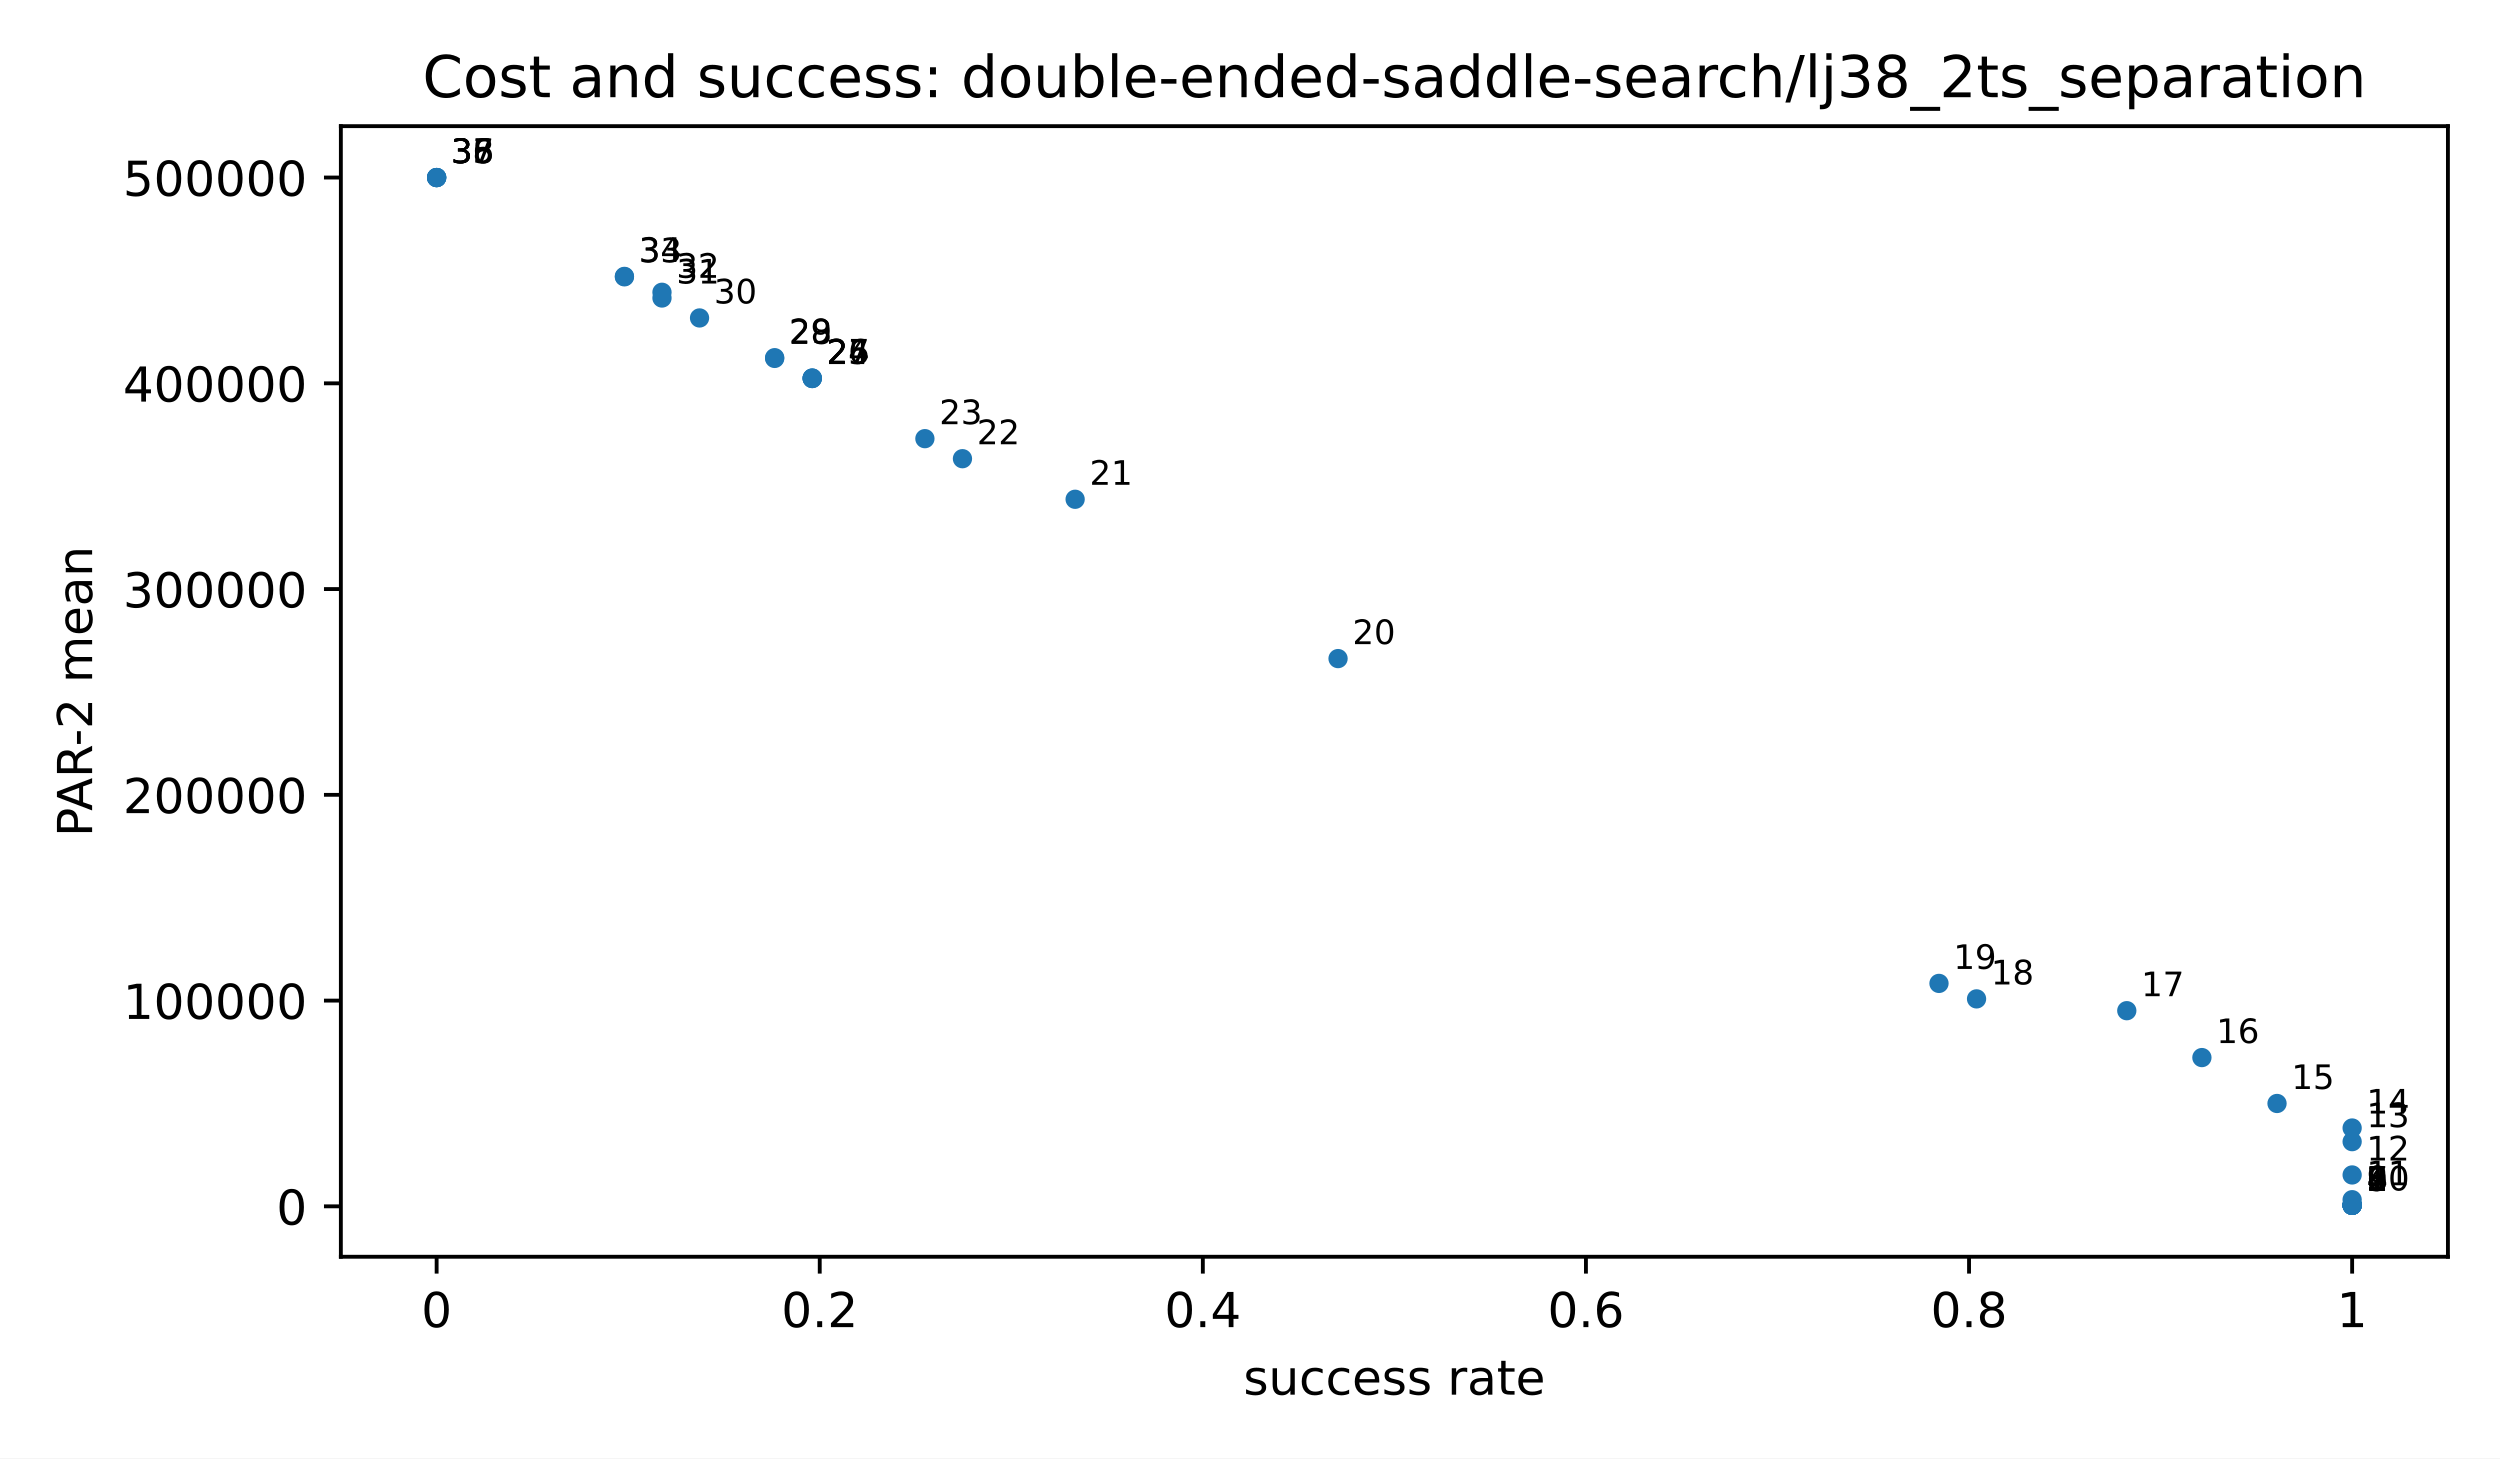
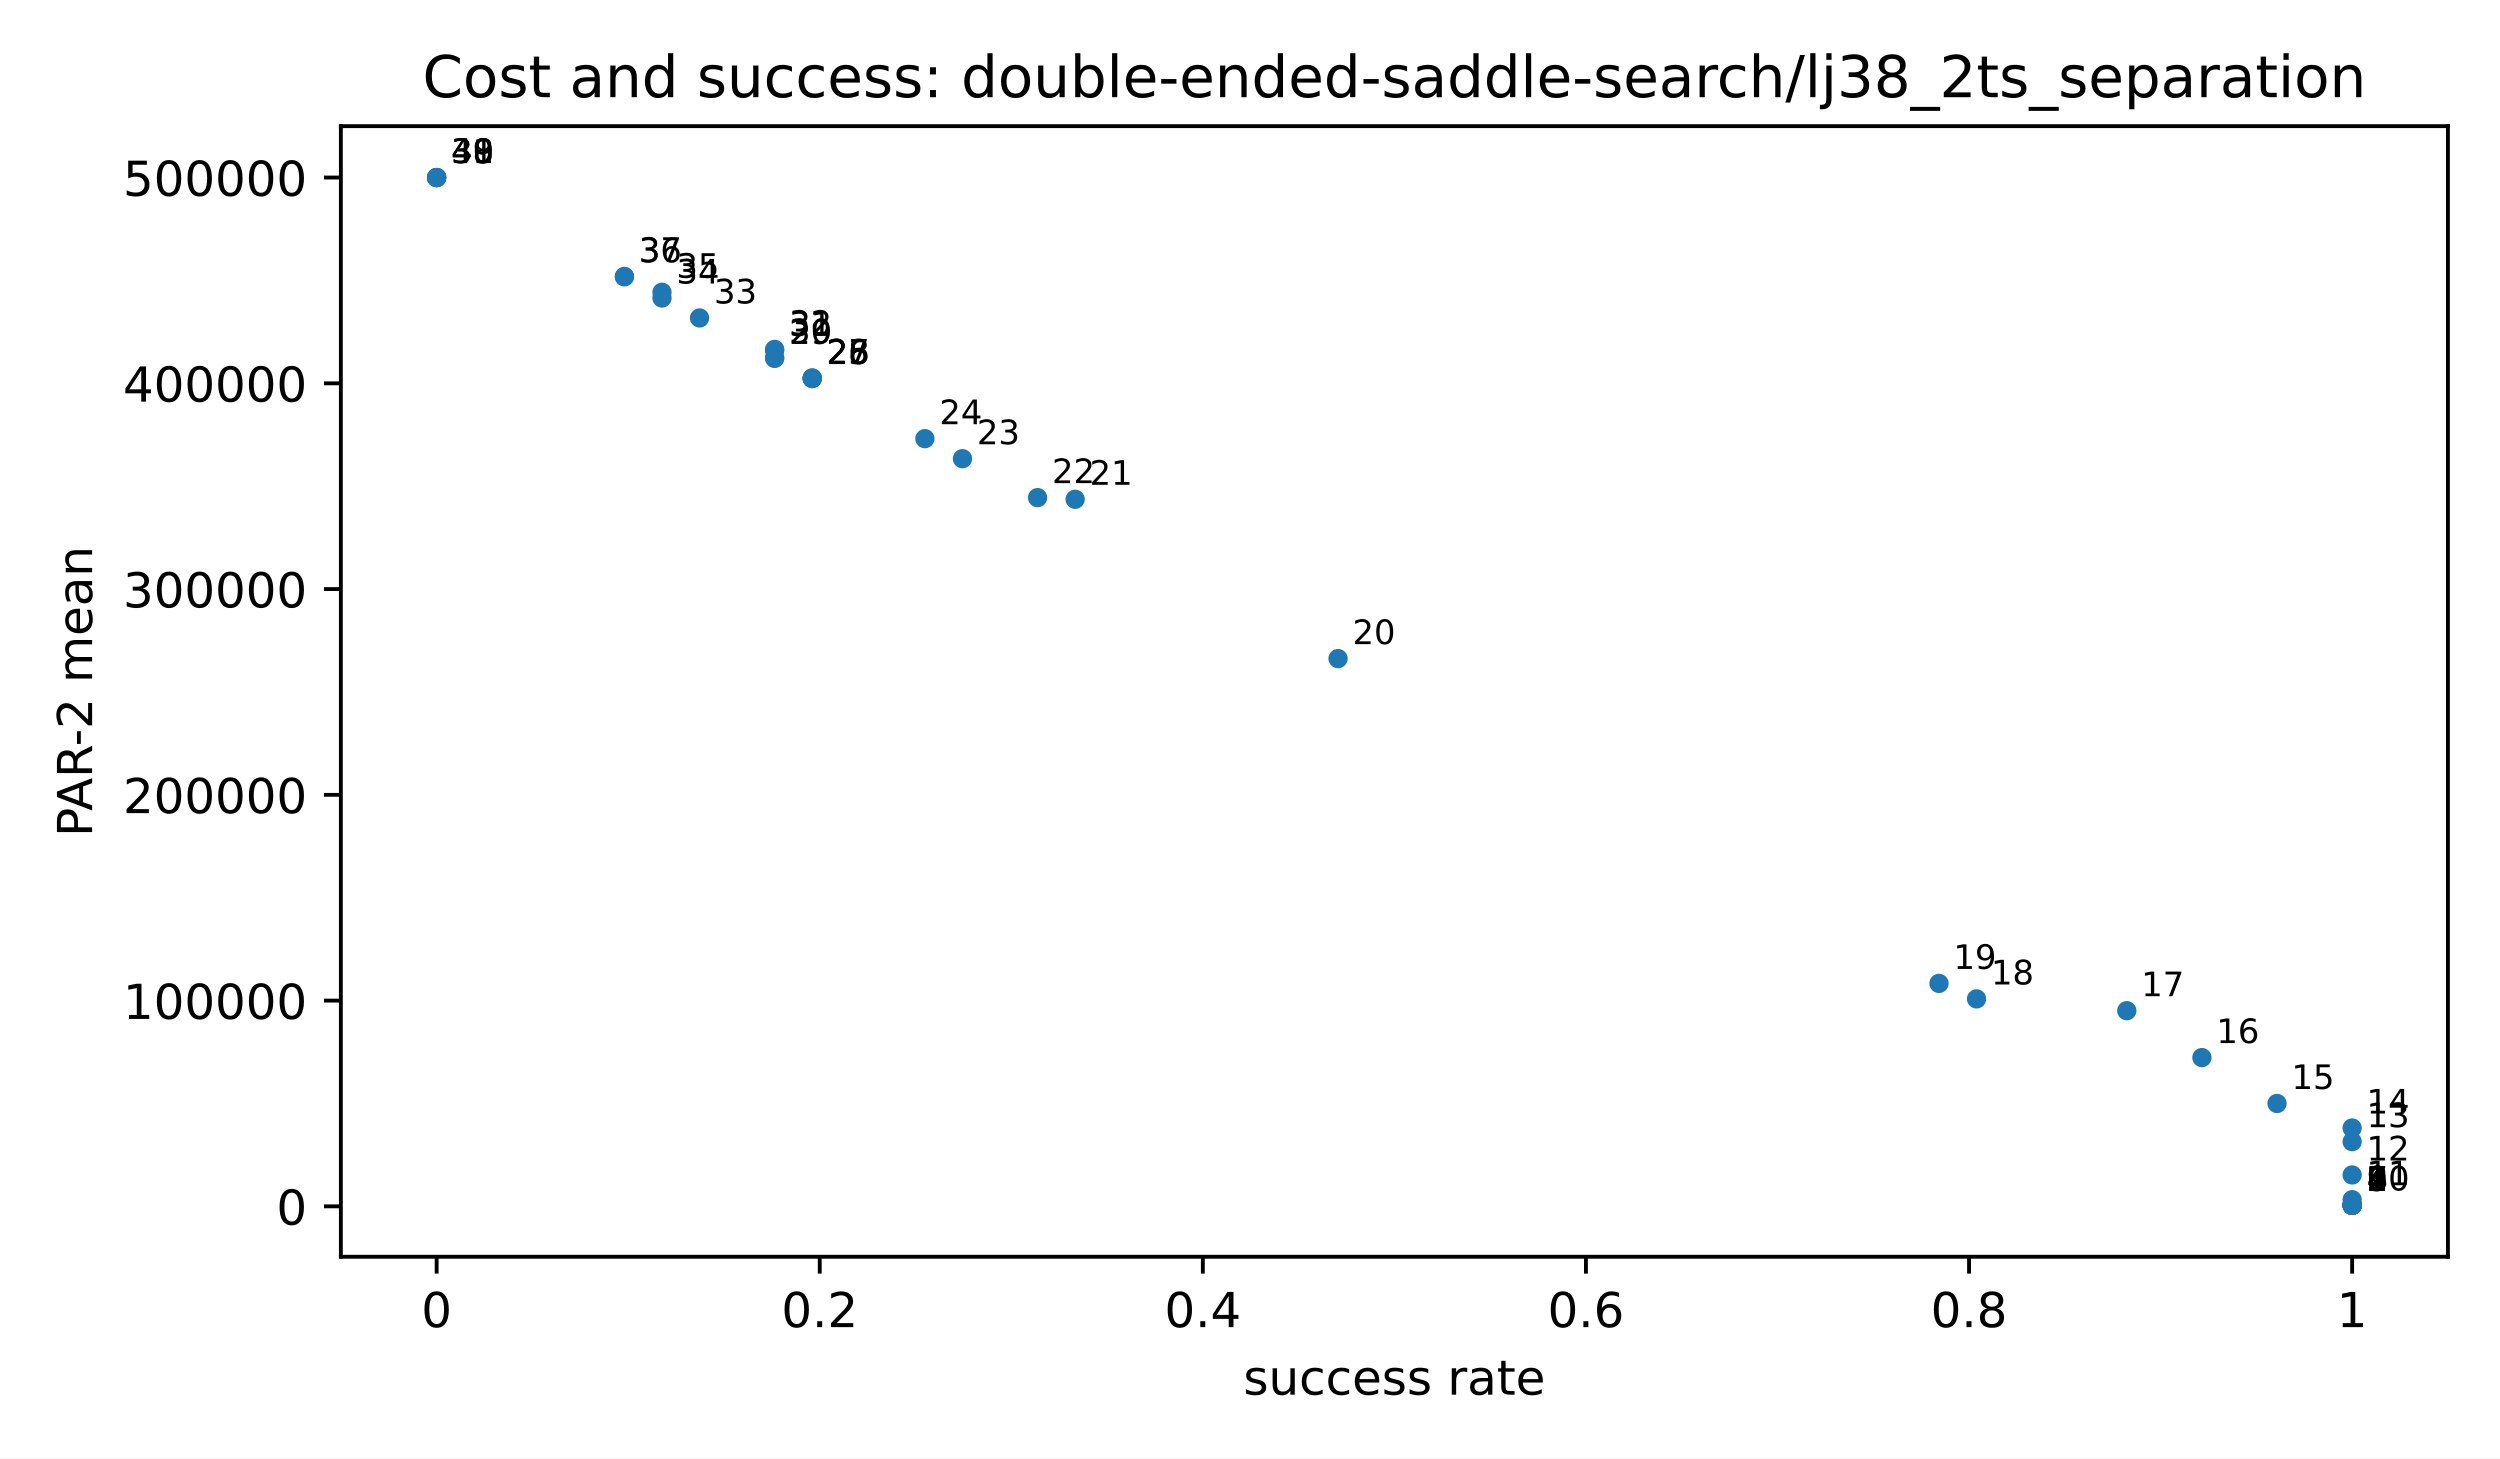
<svg xmlns="http://www.w3.org/2000/svg" xmlns:xlink="http://www.w3.org/1999/xlink" width="518.4pt" height="302.4pt" viewBox="0 0 518.4 302.4" version="1.1">
  <defs>
    <style type="text/css">*{stroke-linejoin: round; stroke-linecap: butt}</style>
  </defs>
  <g id="figure_1">
    <g id="patch_1">
      <path d="M 0 302.4  L 518.4 302.4  L 518.4 0  L 0 0  z " style="fill: #ffffff" />
    </g>
    <g id="axes_1">
      <g id="patch_2">
        <path d="M 70.68 260.6  L 507.6 260.6  L 507.6 26.16  L 70.68 26.16  z " style="fill: #ffffff" />
      </g>
      <g id="PathCollection_1">
        <defs>
          <path id="m2d8934182f" d="M 0 2  C 0.53 2 1.039 1.789 1.414 1.414  C 1.789 1.039 2 0.53 2 0  C 2 -0.53 1.789 -1.039 1.414 -1.414  C 1.039 -1.789 0.53 -2 0 -2  C -0.53 -2 -1.039 -1.789 -1.414 -1.414  C -1.789 -1.039 -2 -0.53 -2 0  C -2 0.53 -1.789 1.039 -1.414 1.414  C -1.039 1.789 -0.53 2 0 2  z " />
        </defs>
        <g clip-path="url(#p58a81f9ba8)">
          <use xlink:href="#m2d8934182f" x="487.74" y="249.944" style="fill: #1f77b4" />
          <use xlink:href="#m2d8934182f" x="487.74" y="249.936" style="fill: #1f77b4" />
          <use xlink:href="#m2d8934182f" x="487.74" y="249.928" style="fill: #1f77b4" />
          <use xlink:href="#m2d8934182f" x="487.74" y="249.927" style="fill: #1f77b4" />
          <use xlink:href="#m2d8934182f" x="487.74" y="249.926" style="fill: #1f77b4" />
          <use xlink:href="#m2d8934182f" x="487.74" y="249.921" style="fill: #1f77b4" />
          <use xlink:href="#m2d8934182f" x="487.74" y="249.909" style="fill: #1f77b4" />
          <use xlink:href="#m2d8934182f" x="487.74" y="249.906" style="fill: #1f77b4" />
          <use xlink:href="#m2d8934182f" x="487.74" y="249.878" style="fill: #1f77b4" />
          <use xlink:href="#m2d8934182f" x="487.74" y="249.86" style="fill: #1f77b4" />
          <use xlink:href="#m2d8934182f" x="487.74" y="248.77" style="fill: #1f77b4" />
          <use xlink:href="#m2d8934182f" x="487.74" y="243.639" style="fill: #1f77b4" />
          <use xlink:href="#m2d8934182f" x="487.74" y="236.733" style="fill: #1f77b4" />
          <use xlink:href="#m2d8934182f" x="487.74" y="233.903" style="fill: #1f77b4" />
          <use xlink:href="#m2d8934182f" x="472.164" y="228.817" style="fill: #1f77b4" />
          <use xlink:href="#m2d8934182f" x="456.587" y="219.299" style="fill: #1f77b4" />
          <use xlink:href="#m2d8934182f" x="441.011" y="209.577" style="fill: #1f77b4" />
          <use xlink:href="#m2d8934182f" x="409.858" y="207.129" style="fill: #1f77b4" />
          <use xlink:href="#m2d8934182f" x="402.069" y="203.919" style="fill: #1f77b4" />
          <use xlink:href="#m2d8934182f" x="277.458" y="136.565" style="fill: #1f77b4" />
          <use xlink:href="#m2d8934182f" x="222.94" y="103.529" style="fill: #1f77b4" />
+           <use xlink:href="#m2d8934182f" x="215.152" y="103.186" style="fill: #1f77b4" />
          <use xlink:href="#m2d8934182f" x="199.575" y="95.116" style="fill: #1f77b4" />
          <use xlink:href="#m2d8934182f" x="191.787" y="90.96" style="fill: #1f77b4" />
          <use xlink:href="#m2d8934182f" x="168.422" y="78.493" style="fill: #1f77b4" />
          <use xlink:href="#m2d8934182f" x="168.422" y="78.485" style="fill: #1f77b4" />
          <use xlink:href="#m2d8934182f" x="168.422" y="78.397" style="fill: #1f77b4" />
          <use xlink:href="#m2d8934182f" x="168.422" y="78.389" style="fill: #1f77b4" />
          <use xlink:href="#m2d8934182f" x="160.634" y="74.32" style="fill: #1f77b4" />
          <use xlink:href="#m2d8934182f" x="160.634" y="74.169" style="fill: #1f77b4" />
+           <use xlink:href="#m2d8934182f" x="160.634" y="72.664" style="fill: #1f77b4" />
+           <use xlink:href="#m2d8934182f" x="160.634" y="72.449" style="fill: #1f77b4" />
          <use xlink:href="#m2d8934182f" x="145.058" y="65.931" style="fill: #1f77b4" />
          <use xlink:href="#m2d8934182f" x="137.269" y="61.796" style="fill: #1f77b4" />
          <use xlink:href="#m2d8934182f" x="137.269" y="60.606" style="fill: #1f77b4" />
          <use xlink:href="#m2d8934182f" x="129.481" y="57.402" style="fill: #1f77b4" />
          <use xlink:href="#m2d8934182f" x="129.481" y="57.314" style="fill: #1f77b4" />
          <use xlink:href="#m2d8934182f" x="90.54" y="36.816" style="fill: #1f77b4" />
          <use xlink:href="#m2d8934182f" x="90.54" y="36.816" style="fill: #1f77b4" />
          <use xlink:href="#m2d8934182f" x="90.54" y="36.816" style="fill: #1f77b4" />
          <use xlink:href="#m2d8934182f" x="90.54" y="36.816" style="fill: #1f77b4" />
        </g>
      </g>
      <g id="matplotlib.axis_1">
        <g id="xtick_1">
          <g id="line2d_1">
            <defs>
              <path id="m8ea4d47d77" d="M 0 0  L 0 3.5  " style="stroke: #000000; stroke-width: 0.8" />
            </defs>
            <g>
              <use xlink:href="#m8ea4d47d77" x="90.54" y="260.6" style="stroke: #000000; stroke-width: 0.8" />
            </g>
          </g>
          <g id="text_1">
            <text style="font-size: 10px; font-family: 'DejaVu Sans', 'Bitstream Vera Sans', 'Computer Modern Sans Serif', 'Lucida Grande', 'Verdana', 'Geneva', 'Lucid', 'Arial', 'Helvetica', 'Avant Garde', sans-serif; text-anchor: middle" x="90.54" y="275.198" transform="rotate(-0 90.54 275.1977)">0</text>
          </g>
        </g>
        <g id="xtick_2">
          <g id="line2d_2">
            <g>
              <use xlink:href="#m8ea4d47d77" x="169.98" y="260.6" style="stroke: #000000; stroke-width: 0.8" />
            </g>
          </g>
          <g id="text_2">
            <text style="font-size: 10px; font-family: 'DejaVu Sans', 'Bitstream Vera Sans', 'Computer Modern Sans Serif', 'Lucida Grande', 'Verdana', 'Geneva', 'Lucid', 'Arial', 'Helvetica', 'Avant Garde', sans-serif; text-anchor: middle" x="169.98" y="275.198" transform="rotate(-0 169.98 275.1977)">0.2</text>
          </g>
        </g>
        <g id="xtick_3">
          <g id="line2d_3">
            <g>
              <use xlink:href="#m8ea4d47d77" x="249.42" y="260.6" style="stroke: #000000; stroke-width: 0.8" />
            </g>
          </g>
          <g id="text_3">
            <text style="font-size: 10px; font-family: 'DejaVu Sans', 'Bitstream Vera Sans', 'Computer Modern Sans Serif', 'Lucida Grande', 'Verdana', 'Geneva', 'Lucid', 'Arial', 'Helvetica', 'Avant Garde', sans-serif; text-anchor: middle" x="249.42" y="275.198" transform="rotate(-0 249.42 275.1977)">0.4</text>
          </g>
        </g>
        <g id="xtick_4">
          <g id="line2d_4">
            <g>
              <use xlink:href="#m8ea4d47d77" x="328.86" y="260.6" style="stroke: #000000; stroke-width: 0.8" />
            </g>
          </g>
          <g id="text_4">
            <text style="font-size: 10px; font-family: 'DejaVu Sans', 'Bitstream Vera Sans', 'Computer Modern Sans Serif', 'Lucida Grande', 'Verdana', 'Geneva', 'Lucid', 'Arial', 'Helvetica', 'Avant Garde', sans-serif; text-anchor: middle" x="328.86" y="275.198" transform="rotate(-0 328.86 275.1977)">0.6</text>
          </g>
        </g>
        <g id="xtick_5">
          <g id="line2d_5">
            <g>
              <use xlink:href="#m8ea4d47d77" x="408.3" y="260.6" style="stroke: #000000; stroke-width: 0.8" />
            </g>
          </g>
          <g id="text_5">
            <text style="font-size: 10px; font-family: 'DejaVu Sans', 'Bitstream Vera Sans', 'Computer Modern Sans Serif', 'Lucida Grande', 'Verdana', 'Geneva', 'Lucid', 'Arial', 'Helvetica', 'Avant Garde', sans-serif; text-anchor: middle" x="408.3" y="275.198" transform="rotate(-0 408.3 275.1977)">0.8</text>
          </g>
        </g>
        <g id="xtick_6">
          <g id="line2d_6">
            <g>
              <use xlink:href="#m8ea4d47d77" x="487.74" y="260.6" style="stroke: #000000; stroke-width: 0.8" />
            </g>
          </g>
          <g id="text_6">
            <text style="font-size: 10px; font-family: 'DejaVu Sans', 'Bitstream Vera Sans', 'Computer Modern Sans Serif', 'Lucida Grande', 'Verdana', 'Geneva', 'Lucid', 'Arial', 'Helvetica', 'Avant Garde', sans-serif; text-anchor: middle" x="487.74" y="275.198" transform="rotate(-0 487.74 275.1977)">1</text>
          </g>
        </g>
        <g id="text_7">
          <text style="font-size: 10px; font-family: 'DejaVu Sans', 'Bitstream Vera Sans', 'Computer Modern Sans Serif', 'Lucida Grande', 'Verdana', 'Geneva', 'Lucid', 'Arial', 'Helvetica', 'Avant Garde', sans-serif; text-anchor: middle" x="289.14" y="289.198" transform="rotate(-0 289.14 289.1977)">success rate</text>
        </g>
      </g>
      <g id="matplotlib.axis_2">
        <g id="ytick_1">
          <g id="line2d_7">
            <defs>
              <path id="md659df78fa" d="M 0 0  L -3.5 0  " style="stroke: #000000; stroke-width: 0.8" />
            </defs>
            <g>
              <use xlink:href="#md659df78fa" x="70.68" y="250.15" style="stroke: #000000; stroke-width: 0.8" />
            </g>
          </g>
          <g id="text_8">
            <text style="font-size: 10px; font-family: 'DejaVu Sans', 'Bitstream Vera Sans', 'Computer Modern Sans Serif', 'Lucida Grande', 'Verdana', 'Geneva', 'Lucid', 'Arial', 'Helvetica', 'Avant Garde', sans-serif; text-anchor: end" x="63.68" y="253.949" transform="rotate(-0 63.68 253.9492)">0</text>
          </g>
        </g>
        <g id="ytick_2">
          <g id="line2d_8">
            <g>
              <use xlink:href="#md659df78fa" x="70.68" y="207.484" style="stroke: #000000; stroke-width: 0.8" />
            </g>
          </g>
          <g id="text_9">
            <text style="font-size: 10px; font-family: 'DejaVu Sans', 'Bitstream Vera Sans', 'Computer Modern Sans Serif', 'Lucida Grande', 'Verdana', 'Geneva', 'Lucid', 'Arial', 'Helvetica', 'Avant Garde', sans-serif; text-anchor: end" x="63.68" y="211.282" transform="rotate(-0 63.68 211.2824)">100000</text>
          </g>
        </g>
        <g id="ytick_3">
          <g id="line2d_9">
            <g>
              <use xlink:href="#md659df78fa" x="70.68" y="164.817" style="stroke: #000000; stroke-width: 0.8" />
            </g>
          </g>
          <g id="text_10">
            <text style="font-size: 10px; font-family: 'DejaVu Sans', 'Bitstream Vera Sans', 'Computer Modern Sans Serif', 'Lucida Grande', 'Verdana', 'Geneva', 'Lucid', 'Arial', 'Helvetica', 'Avant Garde', sans-serif; text-anchor: end" x="63.68" y="168.616" transform="rotate(-0 63.68 168.6156)">200000</text>
          </g>
        </g>
        <g id="ytick_4">
          <g id="line2d_10">
            <g>
              <use xlink:href="#md659df78fa" x="70.68" y="122.15" style="stroke: #000000; stroke-width: 0.8" />
            </g>
          </g>
          <g id="text_11">
            <text style="font-size: 10px; font-family: 'DejaVu Sans', 'Bitstream Vera Sans', 'Computer Modern Sans Serif', 'Lucida Grande', 'Verdana', 'Geneva', 'Lucid', 'Arial', 'Helvetica', 'Avant Garde', sans-serif; text-anchor: end" x="63.68" y="125.949" transform="rotate(-0 63.68 125.9488)">300000</text>
          </g>
        </g>
        <g id="ytick_5">
          <g id="line2d_11">
            <g>
              <use xlink:href="#md659df78fa" x="70.68" y="79.483" style="stroke: #000000; stroke-width: 0.8" />
            </g>
          </g>
          <g id="text_12">
            <text style="font-size: 10px; font-family: 'DejaVu Sans', 'Bitstream Vera Sans', 'Computer Modern Sans Serif', 'Lucida Grande', 'Verdana', 'Geneva', 'Lucid', 'Arial', 'Helvetica', 'Avant Garde', sans-serif; text-anchor: end" x="63.68" y="83.282" transform="rotate(-0 63.68 83.282)">400000</text>
          </g>
        </g>
        <g id="ytick_6">
          <g id="line2d_12">
            <g>
              <use xlink:href="#md659df78fa" x="70.68" y="36.816" style="stroke: #000000; stroke-width: 0.8" />
            </g>
          </g>
          <g id="text_13">
            <text style="font-size: 10px; font-family: 'DejaVu Sans', 'Bitstream Vera Sans', 'Computer Modern Sans Serif', 'Lucida Grande', 'Verdana', 'Geneva', 'Lucid', 'Arial', 'Helvetica', 'Avant Garde', sans-serif; text-anchor: end" x="63.68" y="40.615" transform="rotate(-0 63.68 40.61519)">500000</text>
          </g>
        </g>
        <g id="text_14">
          <text style="font-size: 10px; font-family: 'DejaVu Sans', 'Bitstream Vera Sans', 'Computer Modern Sans Serif', 'Lucida Grande', 'Verdana', 'Geneva', 'Lucid', 'Arial', 'Helvetica', 'Avant Garde', sans-serif; text-anchor: middle" x="19.103" y="143.38" transform="rotate(-90 19.10266 143.38)">PAR-2 mean</text>
        </g>
      </g>
      <g id="patch_3">
        <path d="M 70.68 260.6  L 70.68 26.16  " style="fill: none; stroke: #000000; stroke-width: 0.8; stroke-linejoin: miter; stroke-linecap: square" />
      </g>
      <g id="patch_4">
        <path d="M 507.6 260.6  L 507.6 26.16  " style="fill: none; stroke: #000000; stroke-width: 0.8; stroke-linejoin: miter; stroke-linecap: square" />
      </g>
      <g id="patch_5">
        <path d="M 70.68 260.6  L 507.6 260.6  " style="fill: none; stroke: #000000; stroke-width: 0.8; stroke-linejoin: miter; stroke-linecap: square" />
      </g>
      <g id="patch_6">
        <path d="M 70.68 26.16  L 507.6 26.16  " style="fill: none; stroke: #000000; stroke-width: 0.8; stroke-linejoin: miter; stroke-linecap: square" />
      </g>
      <g id="text_15">
        <text style="font-size: 7px; font-family: 'DejaVu Sans', 'Bitstream Vera Sans', 'Computer Modern Sans Serif', 'Lucida Grande', 'Verdana', 'Geneva', 'Lucid', 'Arial', 'Helvetica', 'Avant Garde', sans-serif; text-anchor: start" x="490.74" y="246.944" transform="rotate(-0 490.74 246.9436)">1</text>
      </g>
      <g id="text_16">
        <text style="font-size: 7px; font-family: 'DejaVu Sans', 'Bitstream Vera Sans', 'Computer Modern Sans Serif', 'Lucida Grande', 'Verdana', 'Geneva', 'Lucid', 'Arial', 'Helvetica', 'Avant Garde', sans-serif; text-anchor: start" x="490.74" y="246.936" transform="rotate(-0 490.74 246.9359)">2</text>
      </g>
      <g id="text_17">
        <text style="font-size: 7px; font-family: 'DejaVu Sans', 'Bitstream Vera Sans', 'Computer Modern Sans Serif', 'Lucida Grande', 'Verdana', 'Geneva', 'Lucid', 'Arial', 'Helvetica', 'Avant Garde', sans-serif; text-anchor: start" x="490.74" y="246.928" transform="rotate(-0 490.74 246.9284)">3</text>
      </g>
      <g id="text_18">
        <text style="font-size: 7px; font-family: 'DejaVu Sans', 'Bitstream Vera Sans', 'Computer Modern Sans Serif', 'Lucida Grande', 'Verdana', 'Geneva', 'Lucid', 'Arial', 'Helvetica', 'Avant Garde', sans-serif; text-anchor: start" x="490.74" y="246.927" transform="rotate(-0 490.74 246.9266)">4</text>
      </g>
      <g id="text_19">
        <text style="font-size: 7px; font-family: 'DejaVu Sans', 'Bitstream Vera Sans', 'Computer Modern Sans Serif', 'Lucida Grande', 'Verdana', 'Geneva', 'Lucid', 'Arial', 'Helvetica', 'Avant Garde', sans-serif; text-anchor: start" x="490.74" y="246.926" transform="rotate(-0 490.74 246.9261)">5</text>
      </g>
      <g id="text_20">
        <text style="font-size: 7px; font-family: 'DejaVu Sans', 'Bitstream Vera Sans', 'Computer Modern Sans Serif', 'Lucida Grande', 'Verdana', 'Geneva', 'Lucid', 'Arial', 'Helvetica', 'Avant Garde', sans-serif; text-anchor: start" x="490.74" y="246.921" transform="rotate(-0 490.74 246.9214)">6</text>
      </g>
      <g id="text_21">
        <text style="font-size: 7px; font-family: 'DejaVu Sans', 'Bitstream Vera Sans', 'Computer Modern Sans Serif', 'Lucida Grande', 'Verdana', 'Geneva', 'Lucid', 'Arial', 'Helvetica', 'Avant Garde', sans-serif; text-anchor: start" x="490.74" y="246.909" transform="rotate(-0 490.74 246.9095)">7</text>
      </g>
      <g id="text_22">
        <text style="font-size: 7px; font-family: 'DejaVu Sans', 'Bitstream Vera Sans', 'Computer Modern Sans Serif', 'Lucida Grande', 'Verdana', 'Geneva', 'Lucid', 'Arial', 'Helvetica', 'Avant Garde', sans-serif; text-anchor: start" x="490.74" y="246.906" transform="rotate(-0 490.74 246.9056)">8</text>
      </g>
      <g id="text_23">
        <text style="font-size: 7px; font-family: 'DejaVu Sans', 'Bitstream Vera Sans', 'Computer Modern Sans Serif', 'Lucida Grande', 'Verdana', 'Geneva', 'Lucid', 'Arial', 'Helvetica', 'Avant Garde', sans-serif; text-anchor: start" x="490.74" y="246.878" transform="rotate(-0 490.74 246.8783)">9</text>
      </g>
      <g id="text_24">
        <text style="font-size: 7px; font-family: 'DejaVu Sans', 'Bitstream Vera Sans', 'Computer Modern Sans Serif', 'Lucida Grande', 'Verdana', 'Geneva', 'Lucid', 'Arial', 'Helvetica', 'Avant Garde', sans-serif; text-anchor: start" x="490.74" y="246.86" transform="rotate(-0 490.74 246.8595)">10</text>
      </g>
      <g id="text_25">
        <text style="font-size: 7px; font-family: 'DejaVu Sans', 'Bitstream Vera Sans', 'Computer Modern Sans Serif', 'Lucida Grande', 'Verdana', 'Geneva', 'Lucid', 'Arial', 'Helvetica', 'Avant Garde', sans-serif; text-anchor: start" x="490.74" y="245.77" transform="rotate(-0 490.74 245.7696)">11</text>
      </g>
      <g id="text_26">
        <text style="font-size: 7px; font-family: 'DejaVu Sans', 'Bitstream Vera Sans', 'Computer Modern Sans Serif', 'Lucida Grande', 'Verdana', 'Geneva', 'Lucid', 'Arial', 'Helvetica', 'Avant Garde', sans-serif; text-anchor: start" x="490.74" y="240.639" transform="rotate(-0 490.74 240.6393)">12</text>
      </g>
      <g id="text_27">
        <text style="font-size: 7px; font-family: 'DejaVu Sans', 'Bitstream Vera Sans', 'Computer Modern Sans Serif', 'Lucida Grande', 'Verdana', 'Geneva', 'Lucid', 'Arial', 'Helvetica', 'Avant Garde', sans-serif; text-anchor: start" x="490.74" y="233.733" transform="rotate(-0 490.74 233.7328)">13</text>
      </g>
      <g id="text_28">
        <text style="font-size: 7px; font-family: 'DejaVu Sans', 'Bitstream Vera Sans', 'Computer Modern Sans Serif', 'Lucida Grande', 'Verdana', 'Geneva', 'Lucid', 'Arial', 'Helvetica', 'Avant Garde', sans-serif; text-anchor: start" x="490.74" y="230.903" transform="rotate(-0 490.74 230.9027)">14</text>
      </g>
      <g id="text_29">
        <text style="font-size: 7px; font-family: 'DejaVu Sans', 'Bitstream Vera Sans', 'Computer Modern Sans Serif', 'Lucida Grande', 'Verdana', 'Geneva', 'Lucid', 'Arial', 'Helvetica', 'Avant Garde', sans-serif; text-anchor: start" x="475.164" y="225.817" transform="rotate(-0 475.1635 225.8168)">15</text>
      </g>
      <g id="text_30">
        <text style="font-size: 7px; font-family: 'DejaVu Sans', 'Bitstream Vera Sans', 'Computer Modern Sans Serif', 'Lucida Grande', 'Verdana', 'Geneva', 'Lucid', 'Arial', 'Helvetica', 'Avant Garde', sans-serif; text-anchor: start" x="459.587" y="216.299" transform="rotate(-0 459.5871 216.2993)">16</text>
      </g>
      <g id="text_31">
        <text style="font-size: 7px; font-family: 'DejaVu Sans', 'Bitstream Vera Sans', 'Computer Modern Sans Serif', 'Lucida Grande', 'Verdana', 'Geneva', 'Lucid', 'Arial', 'Helvetica', 'Avant Garde', sans-serif; text-anchor: start" x="444.011" y="206.577" transform="rotate(-0 444.0106 206.5767)">17</text>
      </g>
      <g id="text_32">
        <text style="font-size: 7px; font-family: 'DejaVu Sans', 'Bitstream Vera Sans', 'Computer Modern Sans Serif', 'Lucida Grande', 'Verdana', 'Geneva', 'Lucid', 'Arial', 'Helvetica', 'Avant Garde', sans-serif; text-anchor: start" x="412.858" y="204.129" transform="rotate(-0 412.8576 204.129)">18</text>
      </g>
      <g id="text_33">
        <text style="font-size: 7px; font-family: 'DejaVu Sans', 'Bitstream Vera Sans', 'Computer Modern Sans Serif', 'Lucida Grande', 'Verdana', 'Geneva', 'Lucid', 'Arial', 'Helvetica', 'Avant Garde', sans-serif; text-anchor: start" x="405.069" y="200.919" transform="rotate(-0 405.0694 200.9186)">19</text>
      </g>
      <g id="text_34">
        <text style="font-size: 7px; font-family: 'DejaVu Sans', 'Bitstream Vera Sans', 'Computer Modern Sans Serif', 'Lucida Grande', 'Verdana', 'Geneva', 'Lucid', 'Arial', 'Helvetica', 'Avant Garde', sans-serif; text-anchor: start" x="280.458" y="133.565" transform="rotate(-0 280.4576 133.5647)">20</text>
      </g>
      <g id="text_35">
        <text style="font-size: 7px; font-family: 'DejaVu Sans', 'Bitstream Vera Sans', 'Computer Modern Sans Serif', 'Lucida Grande', 'Verdana', 'Geneva', 'Lucid', 'Arial', 'Helvetica', 'Avant Garde', sans-serif; text-anchor: start" x="225.94" y="100.529" transform="rotate(-0 225.94 100.5287)">21</text>
      </g>
      <g id="text_36">
-         <text style="font-size: 7px; font-family: 'DejaVu Sans', 'Bitstream Vera Sans', 'Computer Modern Sans Serif', 'Lucida Grande', 'Verdana', 'Geneva', 'Lucid', 'Arial', 'Helvetica', 'Avant Garde', sans-serif; text-anchor: start" x="202.575" y="92.116" transform="rotate(-0 202.5753 92.11556)">22</text>
+         <text style="font-size: 7px; font-family: 'DejaVu Sans', 'Bitstream Vera Sans', 'Computer Modern Sans Serif', 'Lucida Grande', 'Verdana', 'Geneva', 'Lucid', 'Arial', 'Helvetica', 'Avant Garde', sans-serif; text-anchor: start" x="218.152" y="100.186" transform="rotate(-0 218.1518 100.1862)">22</text>
      </g>
      <g id="text_37">
-         <text style="font-size: 7px; font-family: 'DejaVu Sans', 'Bitstream Vera Sans', 'Computer Modern Sans Serif', 'Lucida Grande', 'Verdana', 'Geneva', 'Lucid', 'Arial', 'Helvetica', 'Avant Garde', sans-serif; text-anchor: start" x="194.787" y="87.96" transform="rotate(-0 194.7871 87.95966)">23</text>
+         <text style="font-size: 7px; font-family: 'DejaVu Sans', 'Bitstream Vera Sans', 'Computer Modern Sans Serif', 'Lucida Grande', 'Verdana', 'Geneva', 'Lucid', 'Arial', 'Helvetica', 'Avant Garde', sans-serif; text-anchor: start" x="202.575" y="92.116" transform="rotate(-0 202.5753 92.11556)">23</text>
      </g>
      <g id="text_38">
-         <text style="font-size: 7px; font-family: 'DejaVu Sans', 'Bitstream Vera Sans', 'Computer Modern Sans Serif', 'Lucida Grande', 'Verdana', 'Geneva', 'Lucid', 'Arial', 'Helvetica', 'Avant Garde', sans-serif; text-anchor: start" x="171.422" y="75.493" transform="rotate(-0 171.4224 75.4928)">24</text>
+         <text style="font-size: 7px; font-family: 'DejaVu Sans', 'Bitstream Vera Sans', 'Computer Modern Sans Serif', 'Lucida Grande', 'Verdana', 'Geneva', 'Lucid', 'Arial', 'Helvetica', 'Avant Garde', sans-serif; text-anchor: start" x="194.787" y="87.96" transform="rotate(-0 194.7871 87.95966)">24</text>
      </g>
      <g id="text_39">
-         <text style="font-size: 7px; font-family: 'DejaVu Sans', 'Bitstream Vera Sans', 'Computer Modern Sans Serif', 'Lucida Grande', 'Verdana', 'Geneva', 'Lucid', 'Arial', 'Helvetica', 'Avant Garde', sans-serif; text-anchor: start" x="171.422" y="75.485" transform="rotate(-0 171.4224 75.48477)">25</text>
+         <text style="font-size: 7px; font-family: 'DejaVu Sans', 'Bitstream Vera Sans', 'Computer Modern Sans Serif', 'Lucida Grande', 'Verdana', 'Geneva', 'Lucid', 'Arial', 'Helvetica', 'Avant Garde', sans-serif; text-anchor: start" x="171.422" y="75.493" transform="rotate(-0 171.4224 75.4928)">25</text>
      </g>
      <g id="text_40">
-         <text style="font-size: 7px; font-family: 'DejaVu Sans', 'Bitstream Vera Sans', 'Computer Modern Sans Serif', 'Lucida Grande', 'Verdana', 'Geneva', 'Lucid', 'Arial', 'Helvetica', 'Avant Garde', sans-serif; text-anchor: start" x="171.422" y="75.397" transform="rotate(-0 171.4224 75.39726)">26</text>
+         <text style="font-size: 7px; font-family: 'DejaVu Sans', 'Bitstream Vera Sans', 'Computer Modern Sans Serif', 'Lucida Grande', 'Verdana', 'Geneva', 'Lucid', 'Arial', 'Helvetica', 'Avant Garde', sans-serif; text-anchor: start" x="171.422" y="75.485" transform="rotate(-0 171.4224 75.48477)">26</text>
      </g>
      <g id="text_41">
-         <text style="font-size: 7px; font-family: 'DejaVu Sans', 'Bitstream Vera Sans', 'Computer Modern Sans Serif', 'Lucida Grande', 'Verdana', 'Geneva', 'Lucid', 'Arial', 'Helvetica', 'Avant Garde', sans-serif; text-anchor: start" x="171.422" y="75.389" transform="rotate(-0 171.4224 75.38899)">27</text>
+         <text style="font-size: 7px; font-family: 'DejaVu Sans', 'Bitstream Vera Sans', 'Computer Modern Sans Serif', 'Lucida Grande', 'Verdana', 'Geneva', 'Lucid', 'Arial', 'Helvetica', 'Avant Garde', sans-serif; text-anchor: start" x="171.422" y="75.397" transform="rotate(-0 171.4224 75.39726)">27</text>
      </g>
      <g id="text_42">
-         <text style="font-size: 7px; font-family: 'DejaVu Sans', 'Bitstream Vera Sans', 'Computer Modern Sans Serif', 'Lucida Grande', 'Verdana', 'Geneva', 'Lucid', 'Arial', 'Helvetica', 'Avant Garde', sans-serif; text-anchor: start" x="163.634" y="71.32" transform="rotate(-0 163.6341 71.31984)">28</text>
+         <text style="font-size: 7px; font-family: 'DejaVu Sans', 'Bitstream Vera Sans', 'Computer Modern Sans Serif', 'Lucida Grande', 'Verdana', 'Geneva', 'Lucid', 'Arial', 'Helvetica', 'Avant Garde', sans-serif; text-anchor: start" x="171.422" y="75.389" transform="rotate(-0 171.4224 75.38899)">28</text>
      </g>
      <g id="text_43">
-         <text style="font-size: 7px; font-family: 'DejaVu Sans', 'Bitstream Vera Sans', 'Computer Modern Sans Serif', 'Lucida Grande', 'Verdana', 'Geneva', 'Lucid', 'Arial', 'Helvetica', 'Avant Garde', sans-serif; text-anchor: start" x="163.634" y="71.169" transform="rotate(-0 163.6341 71.16883)">29</text>
+         <text style="font-size: 7px; font-family: 'DejaVu Sans', 'Bitstream Vera Sans', 'Computer Modern Sans Serif', 'Lucida Grande', 'Verdana', 'Geneva', 'Lucid', 'Arial', 'Helvetica', 'Avant Garde', sans-serif; text-anchor: start" x="163.634" y="71.32" transform="rotate(-0 163.6341 71.31984)">29</text>
      </g>
      <g id="text_44">
-         <text style="font-size: 7px; font-family: 'DejaVu Sans', 'Bitstream Vera Sans', 'Computer Modern Sans Serif', 'Lucida Grande', 'Verdana', 'Geneva', 'Lucid', 'Arial', 'Helvetica', 'Avant Garde', sans-serif; text-anchor: start" x="148.058" y="62.931" transform="rotate(-0 148.0576 62.9307)">30</text>
+         <text style="font-size: 7px; font-family: 'DejaVu Sans', 'Bitstream Vera Sans', 'Computer Modern Sans Serif', 'Lucida Grande', 'Verdana', 'Geneva', 'Lucid', 'Arial', 'Helvetica', 'Avant Garde', sans-serif; text-anchor: start" x="163.634" y="71.169" transform="rotate(-0 163.6341 71.16883)">30</text>
      </g>
      <g id="text_45">
-         <text style="font-size: 7px; font-family: 'DejaVu Sans', 'Bitstream Vera Sans', 'Computer Modern Sans Serif', 'Lucida Grande', 'Verdana', 'Geneva', 'Lucid', 'Arial', 'Helvetica', 'Avant Garde', sans-serif; text-anchor: start" x="140.269" y="58.796" transform="rotate(-0 140.2694 58.79567)">31</text>
+         <text style="font-size: 7px; font-family: 'DejaVu Sans', 'Bitstream Vera Sans', 'Computer Modern Sans Serif', 'Lucida Grande', 'Verdana', 'Geneva', 'Lucid', 'Arial', 'Helvetica', 'Avant Garde', sans-serif; text-anchor: start" x="163.634" y="69.664" transform="rotate(-0 163.6341 69.66374)">31</text>
      </g>
      <g id="text_46">
-         <text style="font-size: 7px; font-family: 'DejaVu Sans', 'Bitstream Vera Sans', 'Computer Modern Sans Serif', 'Lucida Grande', 'Verdana', 'Geneva', 'Lucid', 'Arial', 'Helvetica', 'Avant Garde', sans-serif; text-anchor: start" x="140.269" y="57.606" transform="rotate(-0 140.2694 57.60556)">32</text>
+         <text style="font-size: 7px; font-family: 'DejaVu Sans', 'Bitstream Vera Sans', 'Computer Modern Sans Serif', 'Lucida Grande', 'Verdana', 'Geneva', 'Lucid', 'Arial', 'Helvetica', 'Avant Garde', sans-serif; text-anchor: start" x="163.634" y="69.449" transform="rotate(-0 163.6341 69.44885)">32</text>
      </g>
      <g id="text_47">
-         <text style="font-size: 7px; font-family: 'DejaVu Sans', 'Bitstream Vera Sans', 'Computer Modern Sans Serif', 'Lucida Grande', 'Verdana', 'Geneva', 'Lucid', 'Arial', 'Helvetica', 'Avant Garde', sans-serif; text-anchor: start" x="132.481" y="54.402" transform="rotate(-0 132.4812 54.40169)">33</text>
+         <text style="font-size: 7px; font-family: 'DejaVu Sans', 'Bitstream Vera Sans', 'Computer Modern Sans Serif', 'Lucida Grande', 'Verdana', 'Geneva', 'Lucid', 'Arial', 'Helvetica', 'Avant Garde', sans-serif; text-anchor: start" x="148.058" y="62.931" transform="rotate(-0 148.0576 62.9307)">33</text>
      </g>
      <g id="text_48">
-         <text style="font-size: 7px; font-family: 'DejaVu Sans', 'Bitstream Vera Sans', 'Computer Modern Sans Serif', 'Lucida Grande', 'Verdana', 'Geneva', 'Lucid', 'Arial', 'Helvetica', 'Avant Garde', sans-serif; text-anchor: start" x="132.481" y="54.314" transform="rotate(-0 132.4812 54.31392)">34</text>
+         <text style="font-size: 7px; font-family: 'DejaVu Sans', 'Bitstream Vera Sans', 'Computer Modern Sans Serif', 'Lucida Grande', 'Verdana', 'Geneva', 'Lucid', 'Arial', 'Helvetica', 'Avant Garde', sans-serif; text-anchor: start" x="140.269" y="58.796" transform="rotate(-0 140.2694 58.79567)">34</text>
      </g>
      <g id="text_49">
-         <text style="font-size: 7px; font-family: 'DejaVu Sans', 'Bitstream Vera Sans', 'Computer Modern Sans Serif', 'Lucida Grande', 'Verdana', 'Geneva', 'Lucid', 'Arial', 'Helvetica', 'Avant Garde', sans-serif; text-anchor: start" x="93.54" y="33.816" transform="rotate(-0 93.54 33.81636)">35</text>
+         <text style="font-size: 7px; font-family: 'DejaVu Sans', 'Bitstream Vera Sans', 'Computer Modern Sans Serif', 'Lucida Grande', 'Verdana', 'Geneva', 'Lucid', 'Arial', 'Helvetica', 'Avant Garde', sans-serif; text-anchor: start" x="140.269" y="57.606" transform="rotate(-0 140.2694 57.60556)">35</text>
      </g>
      <g id="text_50">
-         <text style="font-size: 7px; font-family: 'DejaVu Sans', 'Bitstream Vera Sans', 'Computer Modern Sans Serif', 'Lucida Grande', 'Verdana', 'Geneva', 'Lucid', 'Arial', 'Helvetica', 'Avant Garde', sans-serif; text-anchor: start" x="93.54" y="33.816" transform="rotate(-0 93.54 33.81636)">36</text>
+         <text style="font-size: 7px; font-family: 'DejaVu Sans', 'Bitstream Vera Sans', 'Computer Modern Sans Serif', 'Lucida Grande', 'Verdana', 'Geneva', 'Lucid', 'Arial', 'Helvetica', 'Avant Garde', sans-serif; text-anchor: start" x="132.481" y="54.402" transform="rotate(-0 132.4812 54.40169)">36</text>
      </g>
      <g id="text_51">
-         <text style="font-size: 7px; font-family: 'DejaVu Sans', 'Bitstream Vera Sans', 'Computer Modern Sans Serif', 'Lucida Grande', 'Verdana', 'Geneva', 'Lucid', 'Arial', 'Helvetica', 'Avant Garde', sans-serif; text-anchor: start" x="93.54" y="33.816" transform="rotate(-0 93.54 33.81636)">37</text>
+         <text style="font-size: 7px; font-family: 'DejaVu Sans', 'Bitstream Vera Sans', 'Computer Modern Sans Serif', 'Lucida Grande', 'Verdana', 'Geneva', 'Lucid', 'Arial', 'Helvetica', 'Avant Garde', sans-serif; text-anchor: start" x="132.481" y="54.314" transform="rotate(-0 132.4812 54.31392)">37</text>
      </g>
      <g id="text_52">
        <text style="font-size: 7px; font-family: 'DejaVu Sans', 'Bitstream Vera Sans', 'Computer Modern Sans Serif', 'Lucida Grande', 'Verdana', 'Geneva', 'Lucid', 'Arial', 'Helvetica', 'Avant Garde', sans-serif; text-anchor: start" x="93.54" y="33.816" transform="rotate(-0 93.54 33.81636)">38</text>
      </g>
      <g id="text_53">
+         <text style="font-size: 7px; font-family: 'DejaVu Sans', 'Bitstream Vera Sans', 'Computer Modern Sans Serif', 'Lucida Grande', 'Verdana', 'Geneva', 'Lucid', 'Arial', 'Helvetica', 'Avant Garde', sans-serif; text-anchor: start" x="93.54" y="33.816" transform="rotate(-0 93.54 33.81636)">39</text>
+       </g>
+       <g id="text_54">
+         <text style="font-size: 7px; font-family: 'DejaVu Sans', 'Bitstream Vera Sans', 'Computer Modern Sans Serif', 'Lucida Grande', 'Verdana', 'Geneva', 'Lucid', 'Arial', 'Helvetica', 'Avant Garde', sans-serif; text-anchor: start" x="93.54" y="33.816" transform="rotate(-0 93.54 33.81636)">40</text>
+       </g>
+       <g id="text_55">
+         <text style="font-size: 7px; font-family: 'DejaVu Sans', 'Bitstream Vera Sans', 'Computer Modern Sans Serif', 'Lucida Grande', 'Verdana', 'Geneva', 'Lucid', 'Arial', 'Helvetica', 'Avant Garde', sans-serif; text-anchor: start" x="93.54" y="33.816" transform="rotate(-0 93.54 33.81636)">41</text>
+       </g>
+       <g id="text_56">
        <text style="font-size: 12px; font-family: 'DejaVu Sans', 'Bitstream Vera Sans', 'Computer Modern Sans Serif', 'Lucida Grande', 'Verdana', 'Geneva', 'Lucid', 'Arial', 'Helvetica', 'Avant Garde', sans-serif; text-anchor: middle" x="289.14" y="20.16" transform="rotate(-0 289.14 20.16)">Cost and success: double-ended-saddle-search/lj38_2ts_separation</text>
      </g>
    </g>
  </g>
  <defs>
    <clipPath id="p58a81f9ba8">
      <rect x="70.68" y="26.16" width="436.92" height="234.44" />
    </clipPath>
  </defs>
</svg>
